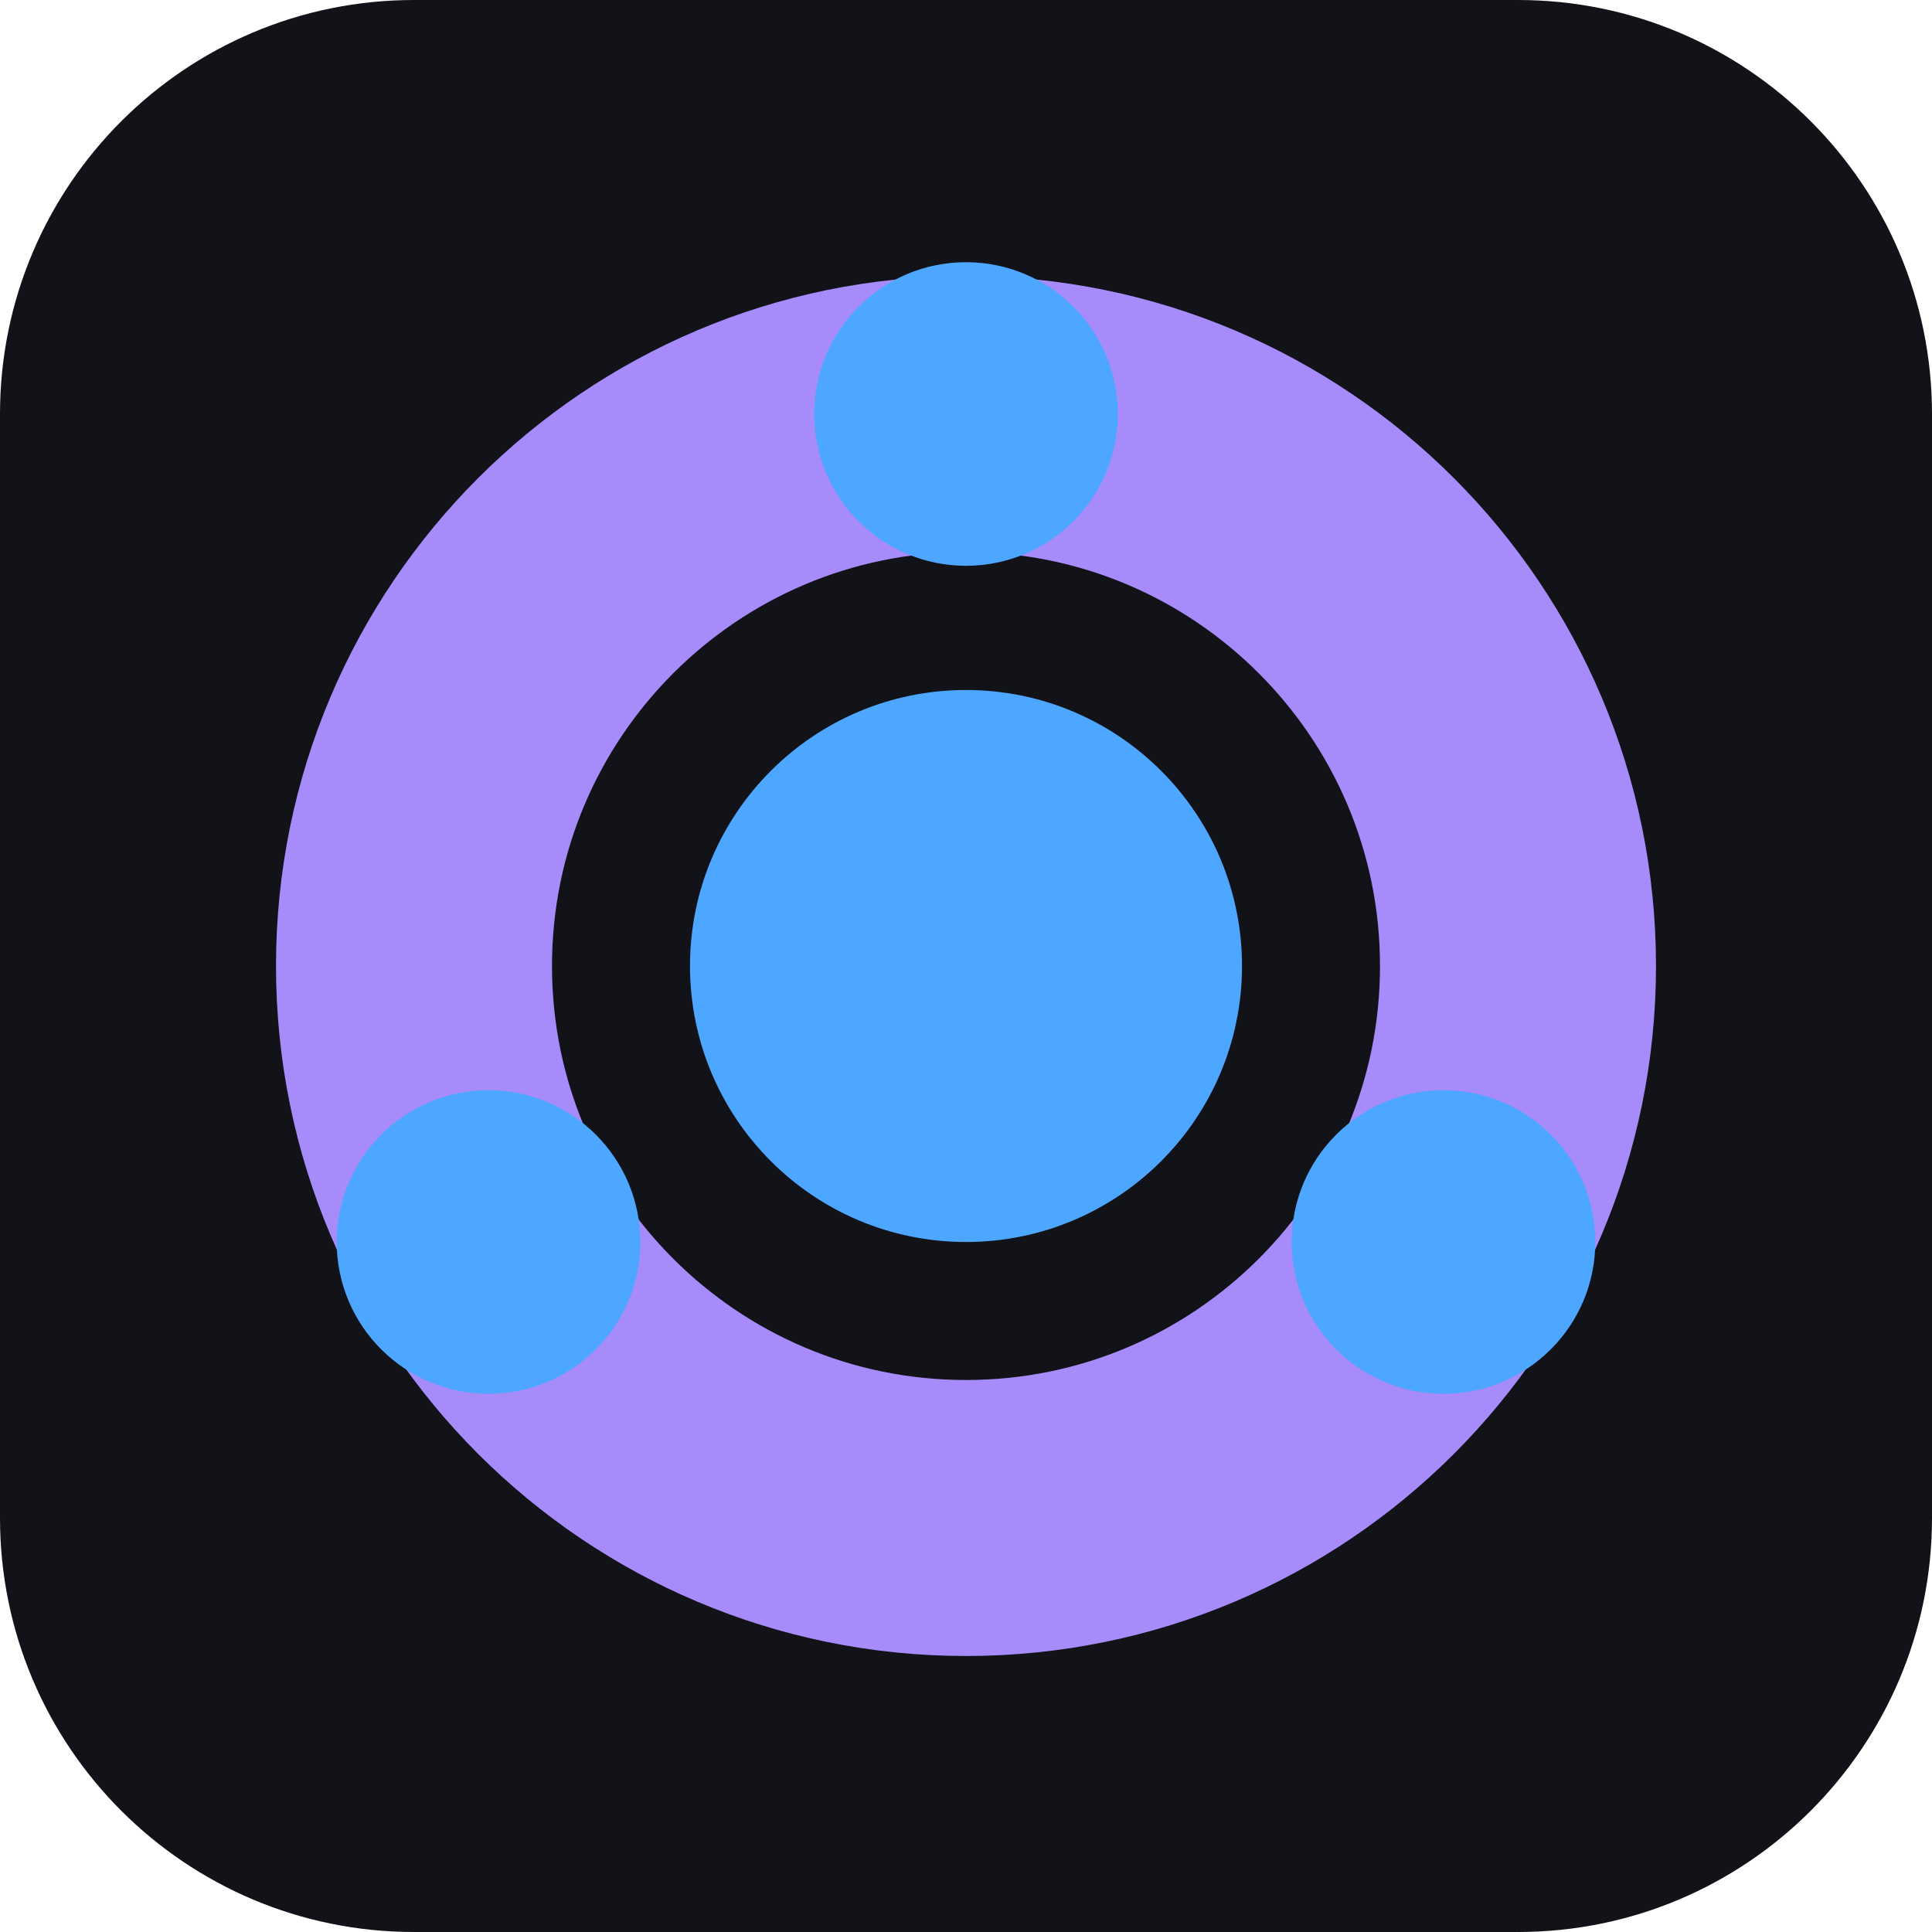
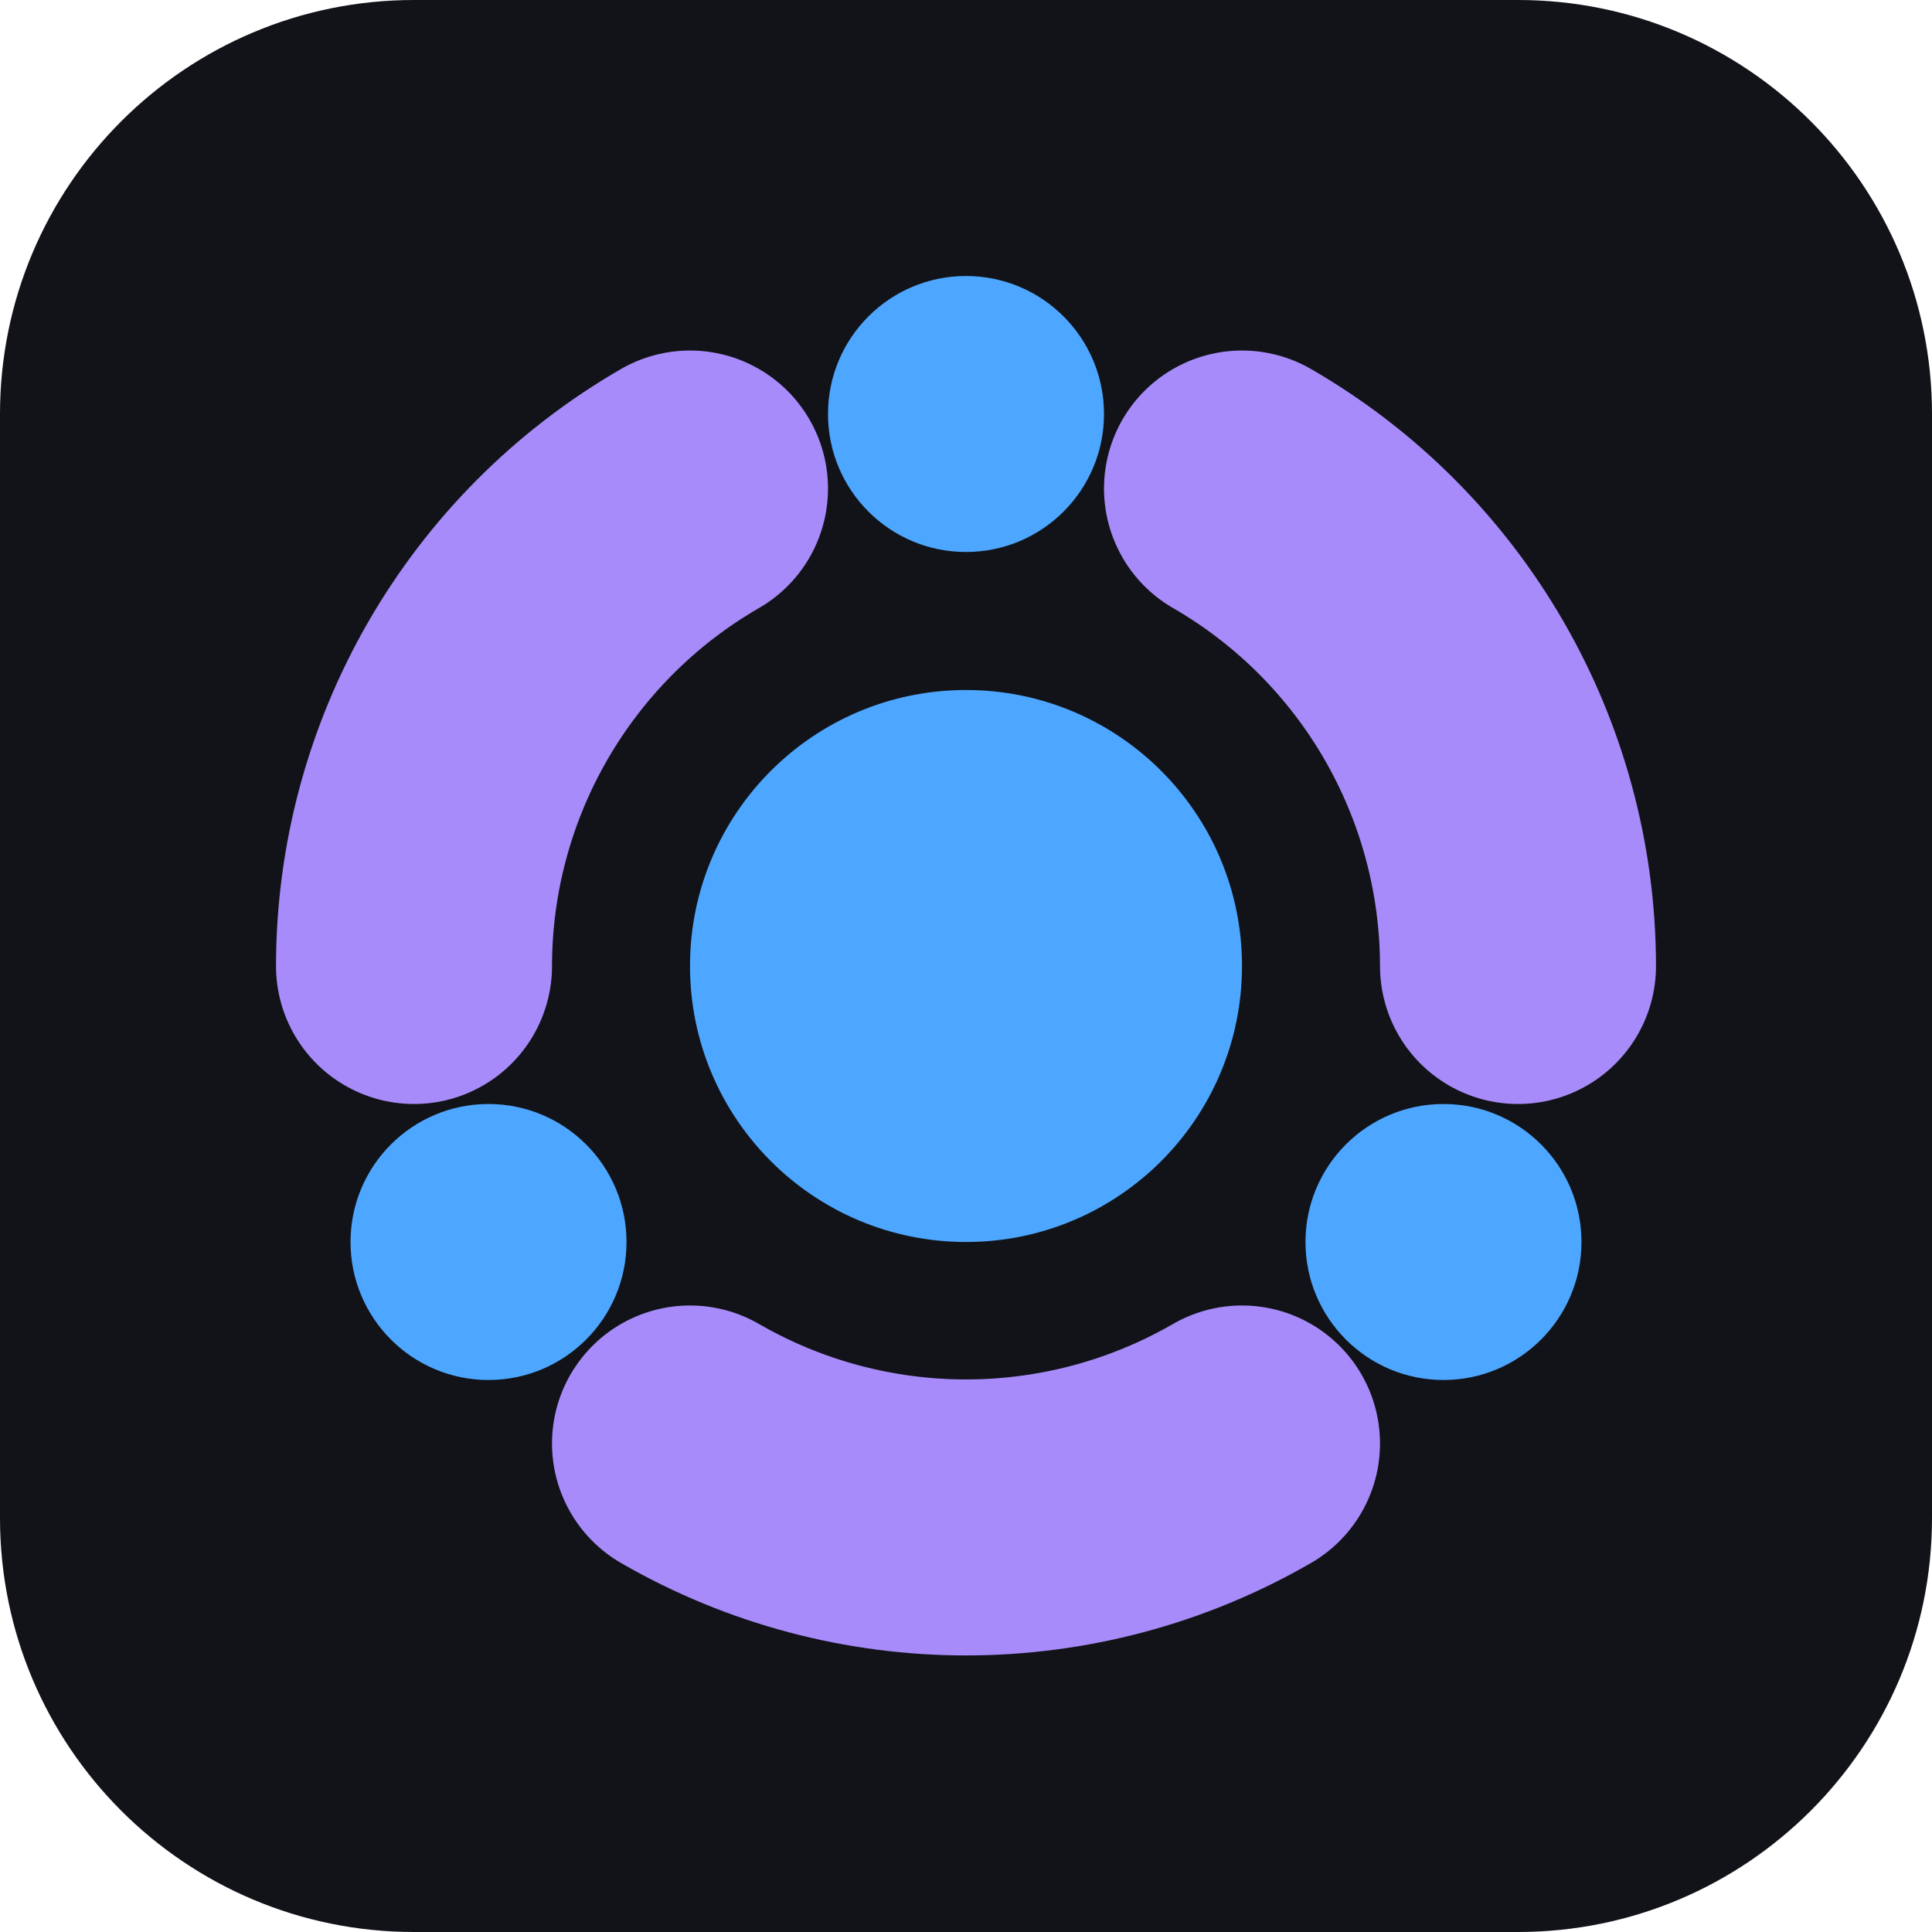
<svg xmlns="http://www.w3.org/2000/svg" viewBox="0 0 14 14" width="14" height="14">
  <rect width="14" height="14" rx="3" fill="#111318" />
-   <circle cx="7" cy="7" r="4" fill="none" stroke="#A78BFA" stroke-width="2" />
+   <path d="M3.00 7.00 A4 4 0 0 1 5.00 3.54" fill="none" stroke="#A78BFA" stroke-width="2" stroke-linecap="round" />
+   <path d="M9.00 3.54 A4 4 0 0 1 11.00 7.00" fill="none" stroke="#A78BFA" stroke-width="2" stroke-linecap="round" />
+   <path d="M9.00 10.46 A4 4 0 0 1 5.00 10.46" fill="none" stroke="#A78BFA" stroke-width="2" stroke-linecap="round" />
  <circle cx="7" cy="7" r="2" fill="#4DA6FF" />
  <g fill="#4DA6FF">
-     <circle cx="7" cy="3" r="1.1" />
-     <circle cx="10.46" cy="9" r="1.1" />
-     <circle cx="3.54" cy="9" r="1.1" />
+     <circle cx="7.00" cy="3.00" r="1" />
+     <circle cx="10.46" cy="9.00" r="1" />
+     <circle cx="3.54" cy="9.00" r="1" />
  </g>
</svg>
